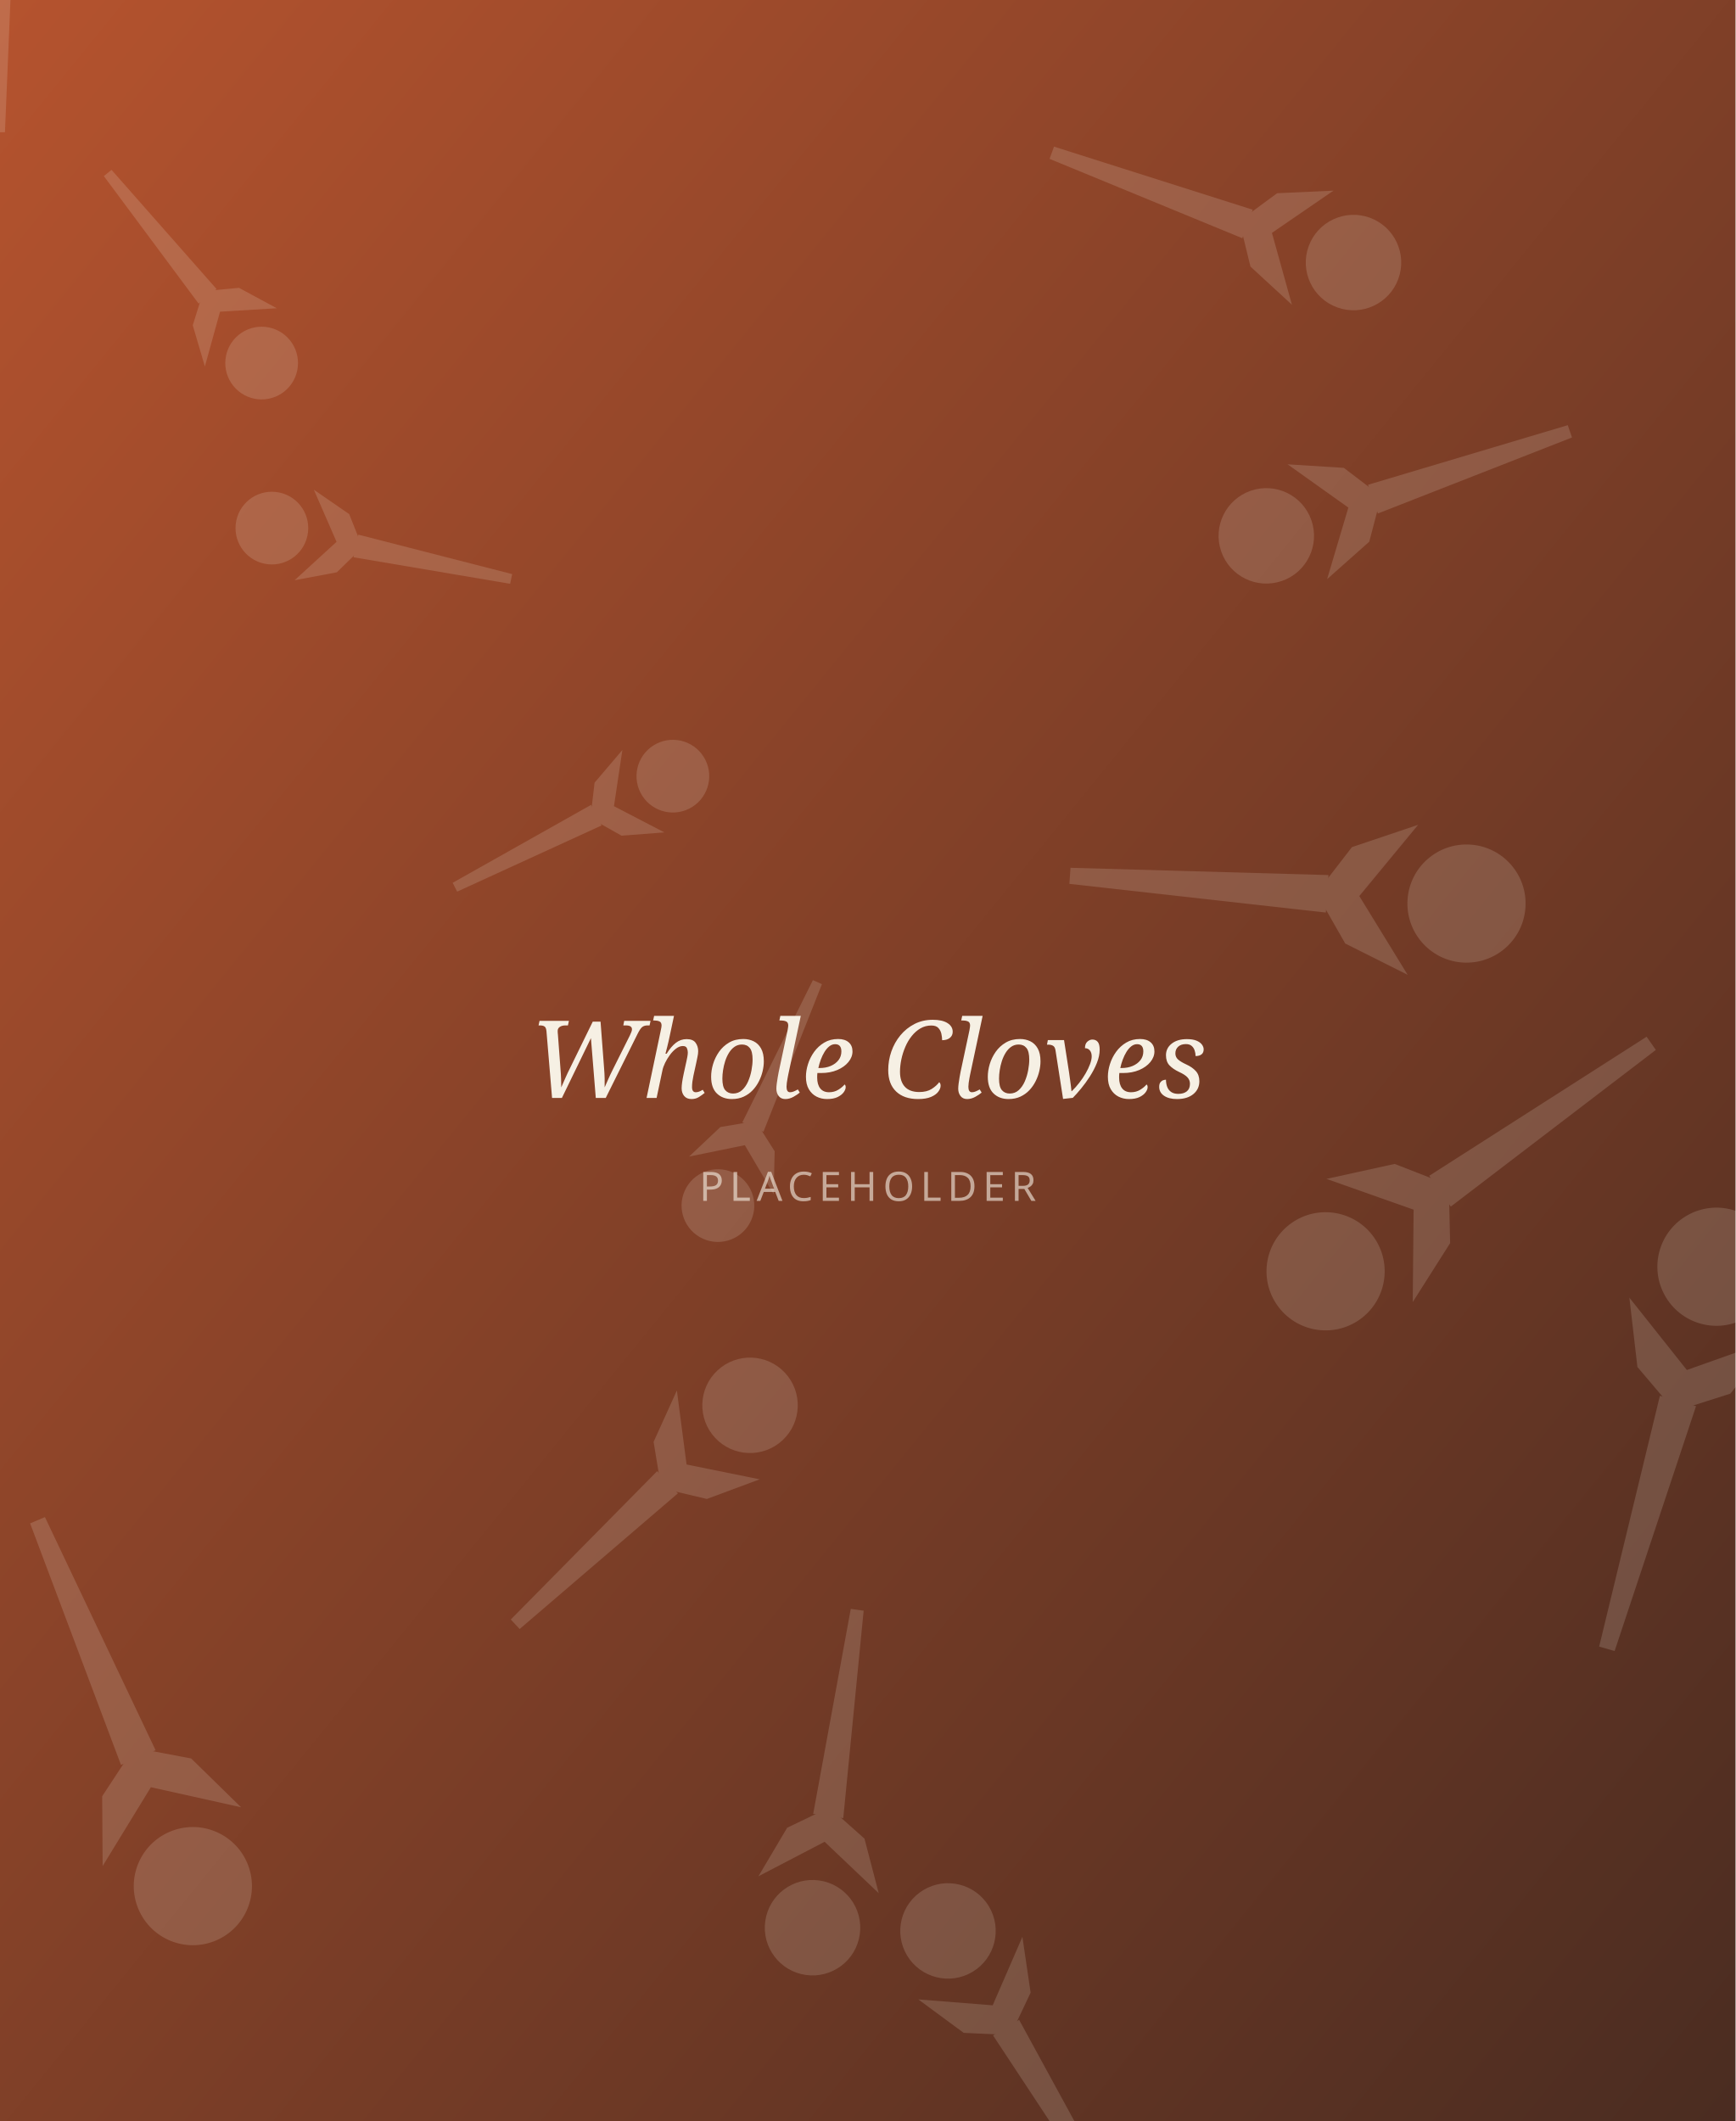
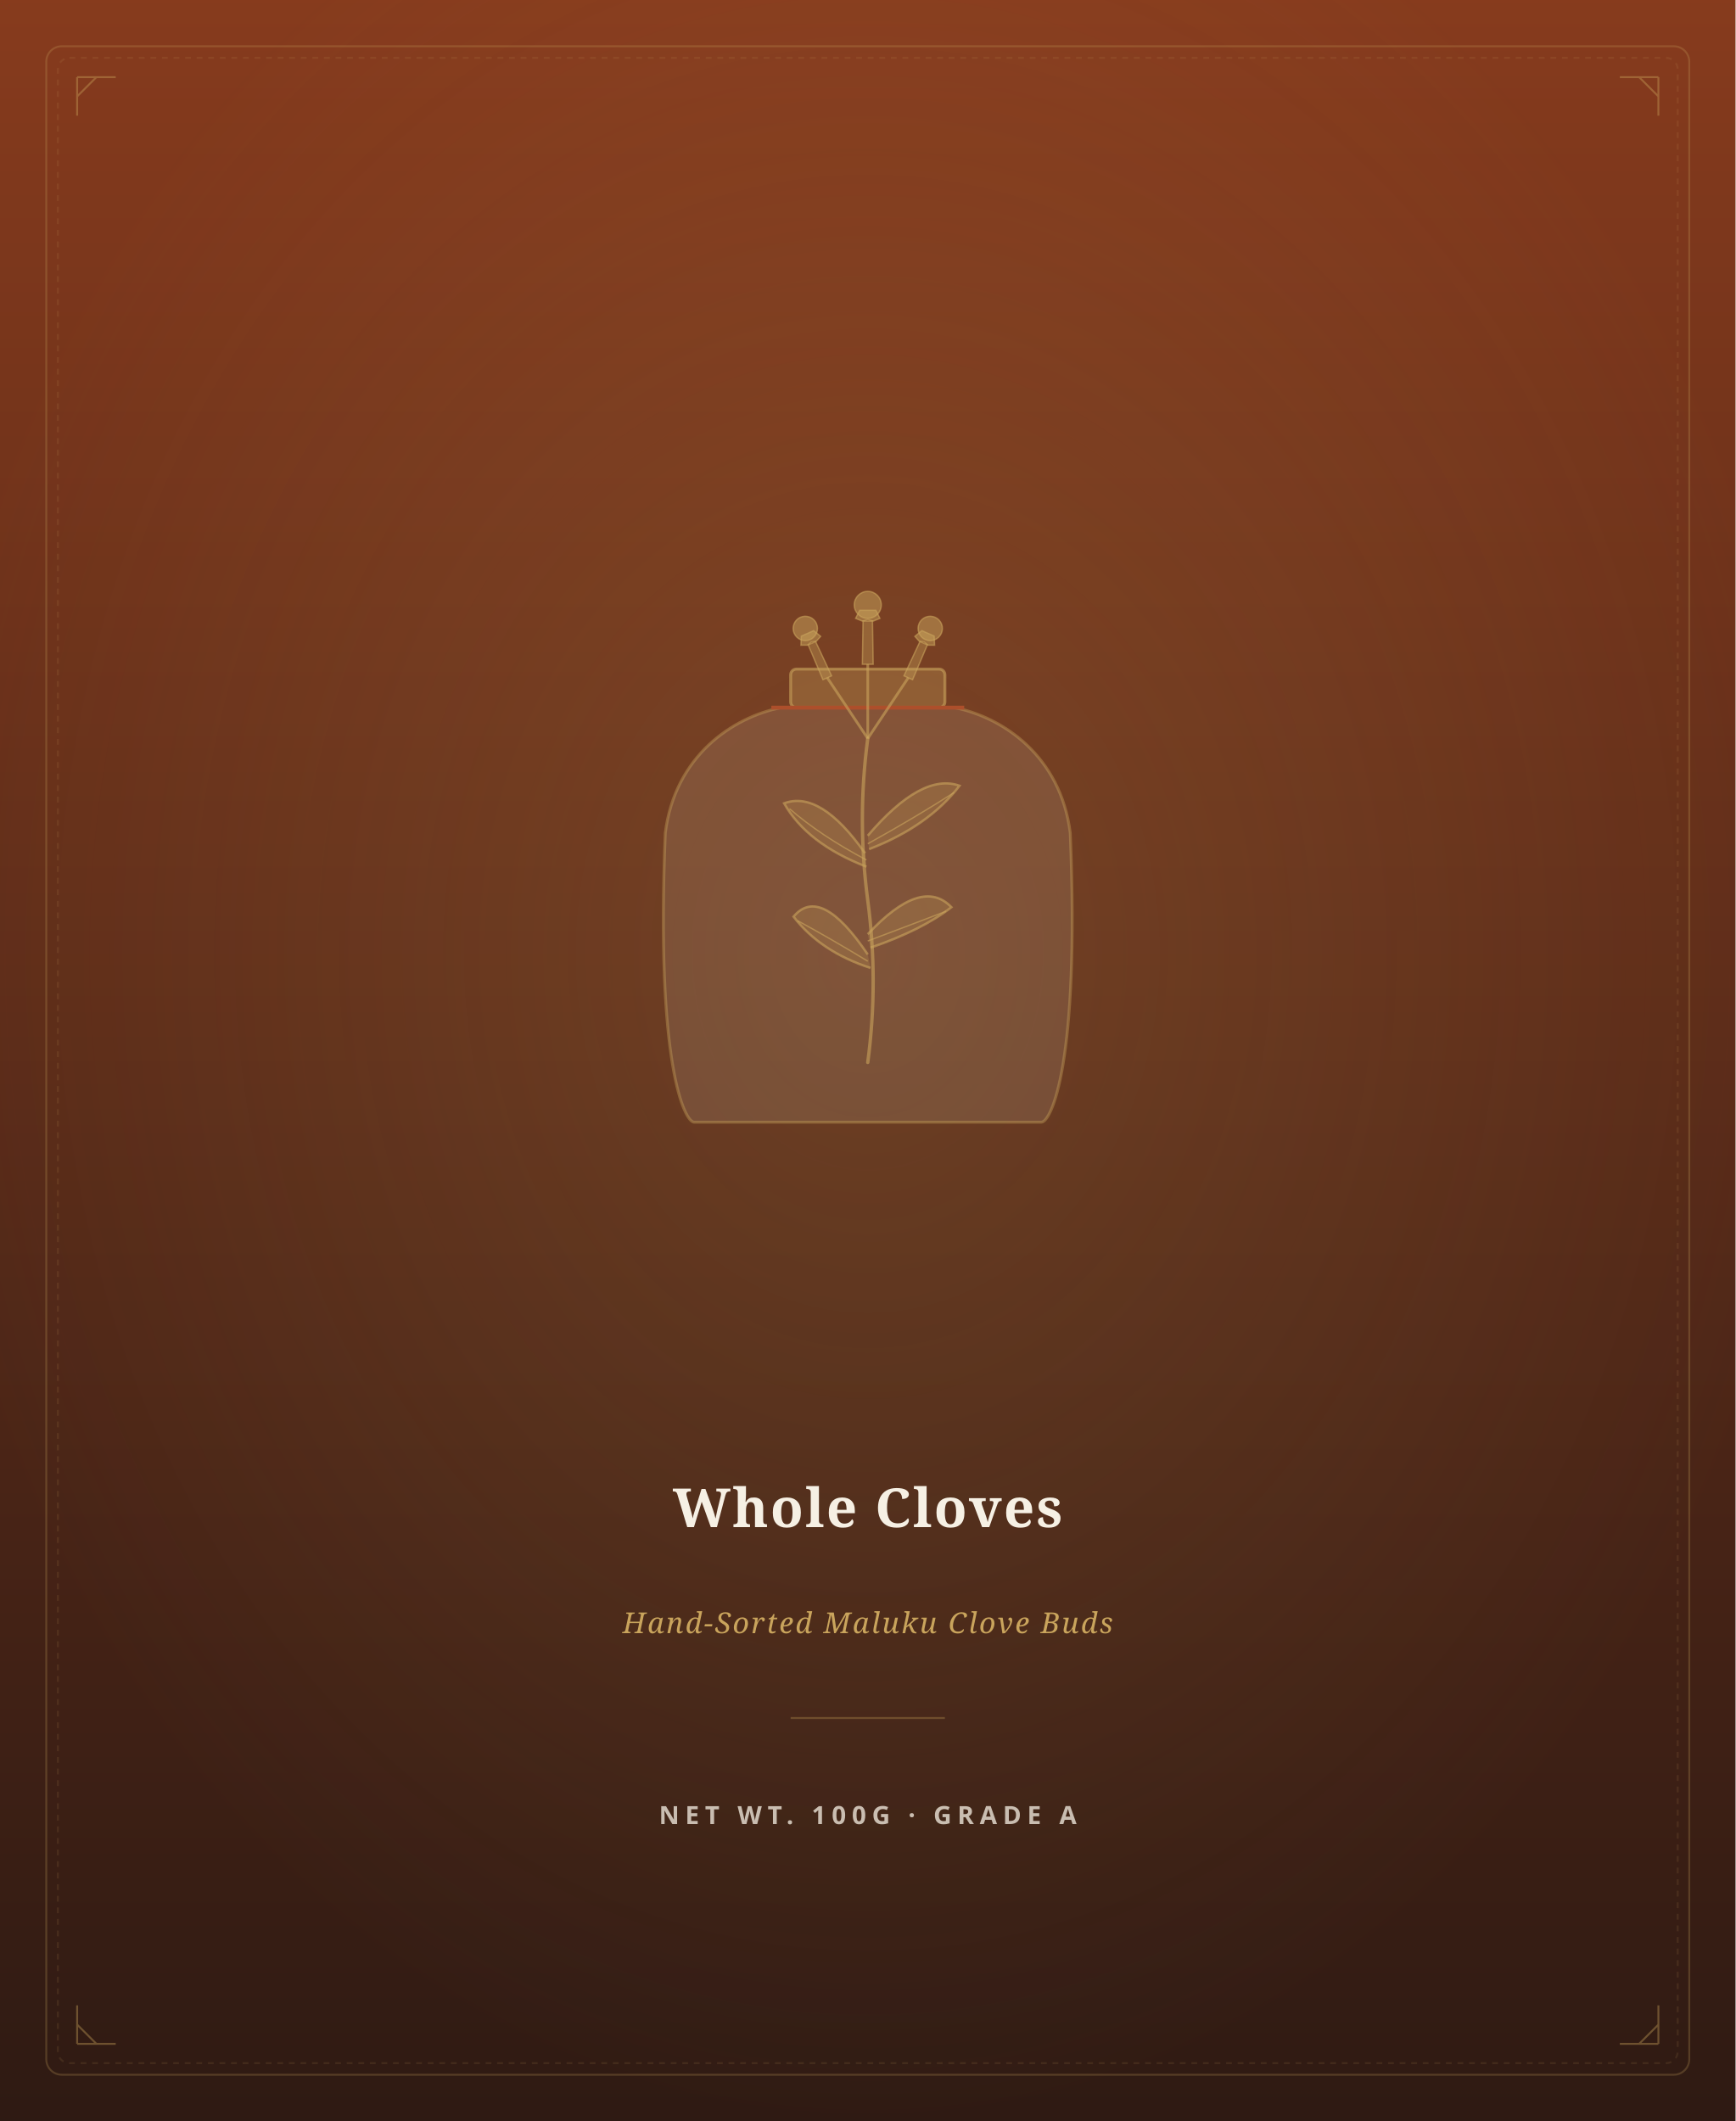
<svg xmlns="http://www.w3.org/2000/svg" width="900" height="1100" viewBox="0 0 900 1100">
  <defs>
-     <linearGradient id="g" x1="0" y1="0" x2="1" y2="1">
-       <stop offset="0" stop-color="#B5532E" />
-       <stop offset="1" stop-color="#4A2C21" />
+     <linearGradient id="bg" x1="0" y1="0" x2="0" y2="1">
+       <stop offset="0%" stop-color="#873B1D" />
+       <stop offset="100%" stop-color="#2E1A13" />
    </linearGradient>
+     <radialGradient id="glow" cx="50%" cy="45%" r="55%">
+       <stop offset="0%" stop-color="#C9A45C" stop-opacity="0.18" />
+       <stop offset="100%" stop-color="#C9A45C" stop-opacity="0" />
+     </radialGradient>
  </defs>
-   <rect width="900" height="1100" fill="url(#g)" />
-   <g transform="translate(0 0) rotate(0) scale(1.714286)" fill="#F6F0E4" opacity="0.16">
-     <circle cx="0" cy="-34" r="11" />
-     <path d="M-14 -24 L0 -14 L14 -24 L9 -12 L0 -6 L-9 -12 Z" />
-     <path d="M-3.5 -8 L3.5 -8 L1.5 40 L-1.5 40 Z" />
+   <rect width="900" height="1100" fill="url(#bg)" />
+   <rect width="900" height="1100" fill="url(#glow)" />
+   <rect x="24" y="24" width="852" height="1052" rx="8" fill="none" stroke="#C9A45C" stroke-opacity="0.25" stroke-width="1" />
+   <rect x="30" y="30" width="840" height="1040" rx="6" fill="none" stroke="#C9A45C" stroke-opacity="0.12" stroke-width="1" stroke-dasharray="3,3" />
+   <path d="M 40 50 L 50 40 M 40 40 L 60 40 M 40 40 L 40 60" stroke="#C9A45C" stroke-opacity="0.4" stroke-width="1" fill="none" />
+   <path d="M 860 50 L 850 40 M 860 40 L 840 40 M 860 40 L 860 60" stroke="#C9A45C" stroke-opacity="0.4" stroke-width="1" fill="none" />
+   <path d="M 40 1050 L 50 1060 M 40 1060 L 60 1060 M 40 1060 L 40 1040" stroke="#C9A45C" stroke-opacity="0.4" stroke-width="1" fill="none" />
+   <path d="M 860 1050 L 850 1060 M 860 1060 L 840 1060 M 860 1060 L 860 1040" stroke="#C9A45C" stroke-opacity="0.4" stroke-width="1" fill="none" />
+   <g transform="translate(450, 462)">
+     <path d="M -90 120 C -95 120, -110 90, -105 -30 C -100 -70, -70 -90, -45 -95 L 45 -95 C 70 -90, 100 -70, 105 -30 C 110 90, 95 120, 90 120 Z" fill="#EFE6D3" fill-opacity="0.12" stroke="#C9A45C" stroke-opacity="0.4" stroke-width="1.5" />
+     <rect x="-40" y="-115" width="80" height="20" rx="3" fill="#C9A45C" fill-opacity="0.3" stroke="#C9A45C" stroke-opacity="0.6" stroke-width="1.5" />
+     <line x1="-50" y1="-95" x2="50" y2="-95" stroke="#AD4F2B" stroke-width="2" />
+     <g transform="translate(0 5) rotate(0) scale(0.7)" stroke="#C9A45C" stroke-opacity="0.6" fill="none">
+       <path d="M 0 120 Q 8 60 0 0 Q -8 -60 0 -120" stroke-width="2.5" stroke-linecap="round" />
+       <path d="M 2 50 Q -35 38 -55 12 Q -35 -12 0 40" stroke-width="1.75" fill="#C9A45C" fill-opacity="0.21" />
+       <path d="M 0 45 Q -28 28 -52 15" stroke-width="1" />
+       <path d="M 2 35 Q 40 22 62 5 Q 40 -18 0 25" stroke-width="1.75" fill="#C9A45C" fill-opacity="0.21" />
+       <path d="M 0 30 Q 32 18 58 8" stroke-width="1" />
+       <path d="M -1 -25 Q -45 -42 -62 -72 Q -35 -82 -2 -35" stroke-width="1.75" fill="#C9A45C" fill-opacity="0.21" />
+       <path d="M -1 -30 Q -35 -48 -58 -68" stroke-width="1" />
+       <path d="M 1 -38 Q 45 -55 68 -85 Q 40 -95 0 -48" stroke-width="1.75" fill="#C9A45C" fill-opacity="0.21" />
+       <path d="M 0 -42 Q 36 -62 64 -80" stroke-width="1" />
+       <path d="M 0 -120 L -30 -165" stroke-width="2" />
+       <path d="M 0 -120 L 0 -175" stroke-width="2" />
+       <path d="M 0 -120 L 30 -165" stroke-width="2" />
+       <g transform="translate(-30, -165) rotate(-24)">
+         <path d="M -3.5 0 L 3.5 0 L 3 -28 L -3 -28 Z" fill="#C9A45C" fill-opacity="0.36" stroke-width="1" />
+         <path d="M -8 -30 L -3.5 -28 L 0 -29 L 3.5 -28 L 8 -30 L 5 -36 L -5 -36 Z" fill="#C9A45C" fill-opacity="0.48" />
+         <circle cx="0" cy="-40" r="9" fill="#C9A45C" fill-opacity="0.51" stroke-width="1" />
+       </g>
+       <g transform="translate(0, -175)">
+         <path d="M -4 0 L 4 0 L 3.5 -32 L -3.5 -32 Z" fill="#C9A45C" fill-opacity="0.36" stroke-width="1" />
+         <path d="M -9 -34 L -4 -32 L 0 -33 L 4 -32 L 9 -34 L 6 -40 L -6 -40 Z" fill="#C9A45C" fill-opacity="0.48" />
+         <circle cx="0" cy="-44" r="10" fill="#C9A45C" fill-opacity="0.51" stroke-width="1" />
+       </g>
+       <g transform="translate(30, -165) rotate(24)">
+         <path d="M -3.5 0 L 3.5 0 L 3 -28 L -3 -28 Z" fill="#C9A45C" fill-opacity="0.36" stroke-width="1" />
+         <path d="M -8 -30 L -3.5 -28 L 0 -29 L 3.5 -28 L 8 -30 L 5 -36 L -5 -36 Z" fill="#C9A45C" fill-opacity="0.48" />
+         <circle cx="0" cy="-40" r="9" fill="#C9A45C" fill-opacity="0.51" stroke-width="1" />
+       </g>
+     </g>
  </g>
-   <g transform="translate(333 781) rotate(47) scale(2.25)" fill="#F6F0E4" opacity="0.16">
-     <circle cx="0" cy="-34" r="11" />
-     <path d="M-14 -24 L0 -14 L14 -24 L9 -12 L0 -6 L-9 -12 Z" />
-     <path d="M-3.5 -8 L3.5 -8 L1.5 40 L-1.5 40 Z" />
-   </g>
-   <g transform="translate(666 462) rotate(94) scale(2.785714)" fill="#F6F0E4" opacity="0.16">
-     <circle cx="0" cy="-34" r="11" />
-     <path d="M-14 -24 L0 -14 L14 -24 L9 -12 L0 -6 L-9 -12 Z" />
-     <path d="M-3.5 -8 L3.5 -8 L1.5 40 L-1.5 40 Z" />
-   </g>
-   <g transform="translate(99 143) rotate(141) scale(1.714286)" fill="#F6F0E4" opacity="0.16">
-     <circle cx="0" cy="-34" r="11" />
-     <path d="M-14 -24 L0 -14 L14 -24 L9 -12 L0 -6 L-9 -12 Z" />
-     <path d="M-3.5 -8 L3.5 -8 L1.5 40 L-1.5 40 Z" />
-   </g>
-   <g transform="translate(432 924) rotate(188) scale(2.25)" fill="#F6F0E4" opacity="0.16">
-     <circle cx="0" cy="-34" r="11" />
-     <path d="M-14 -24 L0 -14 L14 -24 L9 -12 L0 -6 L-9 -12 Z" />
-     <path d="M-3.5 -8 L3.5 -8 L1.5 40 L-1.5 40 Z" />
-   </g>
-   <g transform="translate(765 605) rotate(235) scale(2.785714)" fill="#F6F0E4" opacity="0.16">
-     <circle cx="0" cy="-34" r="11" />
-     <path d="M-14 -24 L0 -14 L14 -24 L9 -12 L0 -6 L-9 -12 Z" />
-     <path d="M-3.5 -8 L3.5 -8 L1.5 40 L-1.5 40 Z" />
-   </g>
-   <g transform="translate(198 286) rotate(282) scale(1.714286)" fill="#F6F0E4" opacity="0.16">
-     <circle cx="0" cy="-34" r="11" />
-     <path d="M-14 -24 L0 -14 L14 -24 L9 -12 L0 -6 L-9 -12 Z" />
-     <path d="M-3.5 -8 L3.5 -8 L1.5 40 L-1.5 40 Z" />
-   </g>
-   <g transform="translate(531 1067) rotate(329) scale(2.25)" fill="#F6F0E4" opacity="0.16">
-     <circle cx="0" cy="-34" r="11" />
-     <path d="M-14 -24 L0 -14 L14 -24 L9 -12 L0 -6 L-9 -12 Z" />
-     <path d="M-3.5 -8 L3.5 -8 L1.5 40 L-1.5 40 Z" />
-   </g>
-   <g transform="translate(864 748) rotate(16) scale(2.785714)" fill="#F6F0E4" opacity="0.16">
-     <circle cx="0" cy="-34" r="11" />
-     <path d="M-14 -24 L0 -14 L14 -24 L9 -12 L0 -6 L-9 -12 Z" />
-     <path d="M-3.5 -8 L3.5 -8 L1.5 40 L-1.5 40 Z" />
-   </g>
-   <g transform="translate(297 429) rotate(63) scale(1.714286)" fill="#F6F0E4" opacity="0.16">
-     <circle cx="0" cy="-34" r="11" />
-     <path d="M-14 -24 L0 -14 L14 -24 L9 -12 L0 -6 L-9 -12 Z" />
-     <path d="M-3.5 -8 L3.5 -8 L1.5 40 L-1.5 40 Z" />
-   </g>
-   <g transform="translate(630 110) rotate(110) scale(2.25)" fill="#F6F0E4" opacity="0.16">
-     <circle cx="0" cy="-34" r="11" />
-     <path d="M-14 -24 L0 -14 L14 -24 L9 -12 L0 -6 L-9 -12 Z" />
-     <path d="M-3.5 -8 L3.5 -8 L1.5 40 L-1.5 40 Z" />
-   </g>
-   <g transform="translate(63 891) rotate(157) scale(2.785714)" fill="#F6F0E4" opacity="0.16">
-     <circle cx="0" cy="-34" r="11" />
-     <path d="M-14 -24 L0 -14 L14 -24 L9 -12 L0 -6 L-9 -12 Z" />
-     <path d="M-3.5 -8 L3.5 -8 L1.5 40 L-1.5 40 Z" />
-   </g>
-   <g transform="translate(396 572) rotate(204) scale(1.714286)" fill="#F6F0E4" opacity="0.16">
-     <circle cx="0" cy="-34" r="11" />
-     <path d="M-14 -24 L0 -14 L14 -24 L9 -12 L0 -6 L-9 -12 Z" />
-     <path d="M-3.5 -8 L3.5 -8 L1.5 40 L-1.5 40 Z" />
-   </g>
-   <g transform="translate(729 253) rotate(251) scale(2.25)" fill="#F6F0E4" opacity="0.16">
-     <circle cx="0" cy="-34" r="11" />
-     <path d="M-14 -24 L0 -14 L14 -24 L9 -12 L0 -6 L-9 -12 Z" />
-     <path d="M-3.5 -8 L3.5 -8 L1.5 40 L-1.5 40 Z" />
-   </g>
-   <text x="50%" y="50%" text-anchor="middle" dominant-baseline="middle" fill="#F6F0E4" font-family="Georgia, serif" font-size="56" font-style="italic">Whole Cloves</text>
-   <text x="50%" y="622.8" text-anchor="middle" fill="#F6F0E4" fill-opacity="0.6" font-family="system-ui, sans-serif" font-size="21" letter-spacing="3">PLACEHOLDER</text>
+   <text x="450" y="792" text-anchor="middle" fill="#F6F0E4" font-family="Georgia, serif" font-size="28" font-weight="600" letter-spacing="1">Whole Cloves</text>
+   <text x="450" y="847" text-anchor="middle" fill="#C9A45C" font-family="Georgia, serif" font-size="15" font-style="italic" letter-spacing="1">Hand-Sorted Maluku Clove Buds</text>
+   <line x1="410" y1="891" x2="490" y2="891" stroke="#C9A45C" stroke-opacity="0.3" stroke-width="1" />
+   <text x="450" y="946" text-anchor="middle" fill="#F6F0E4" fill-opacity="0.75" font-family="system-ui, sans-serif" font-size="13" font-weight="600" letter-spacing="3">NET WT. 100G · GRADE A</text>
</svg>
